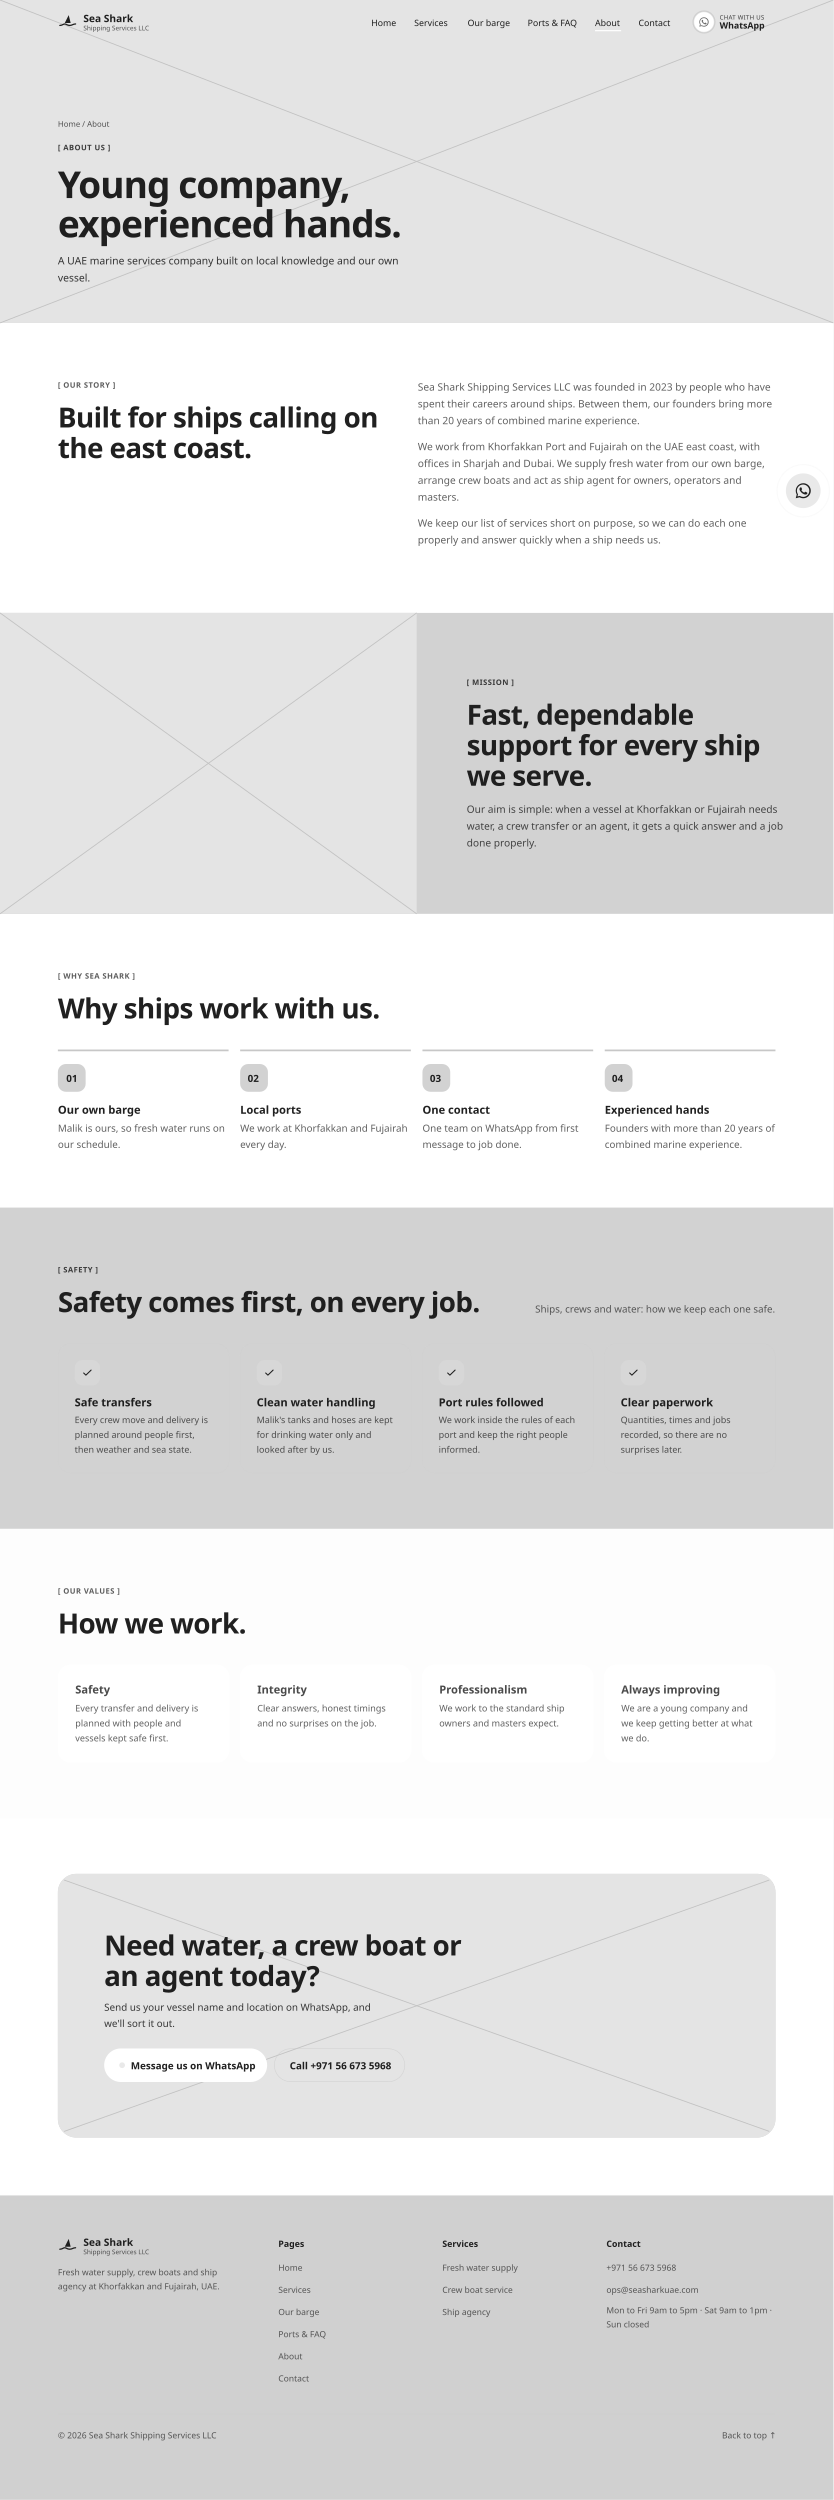
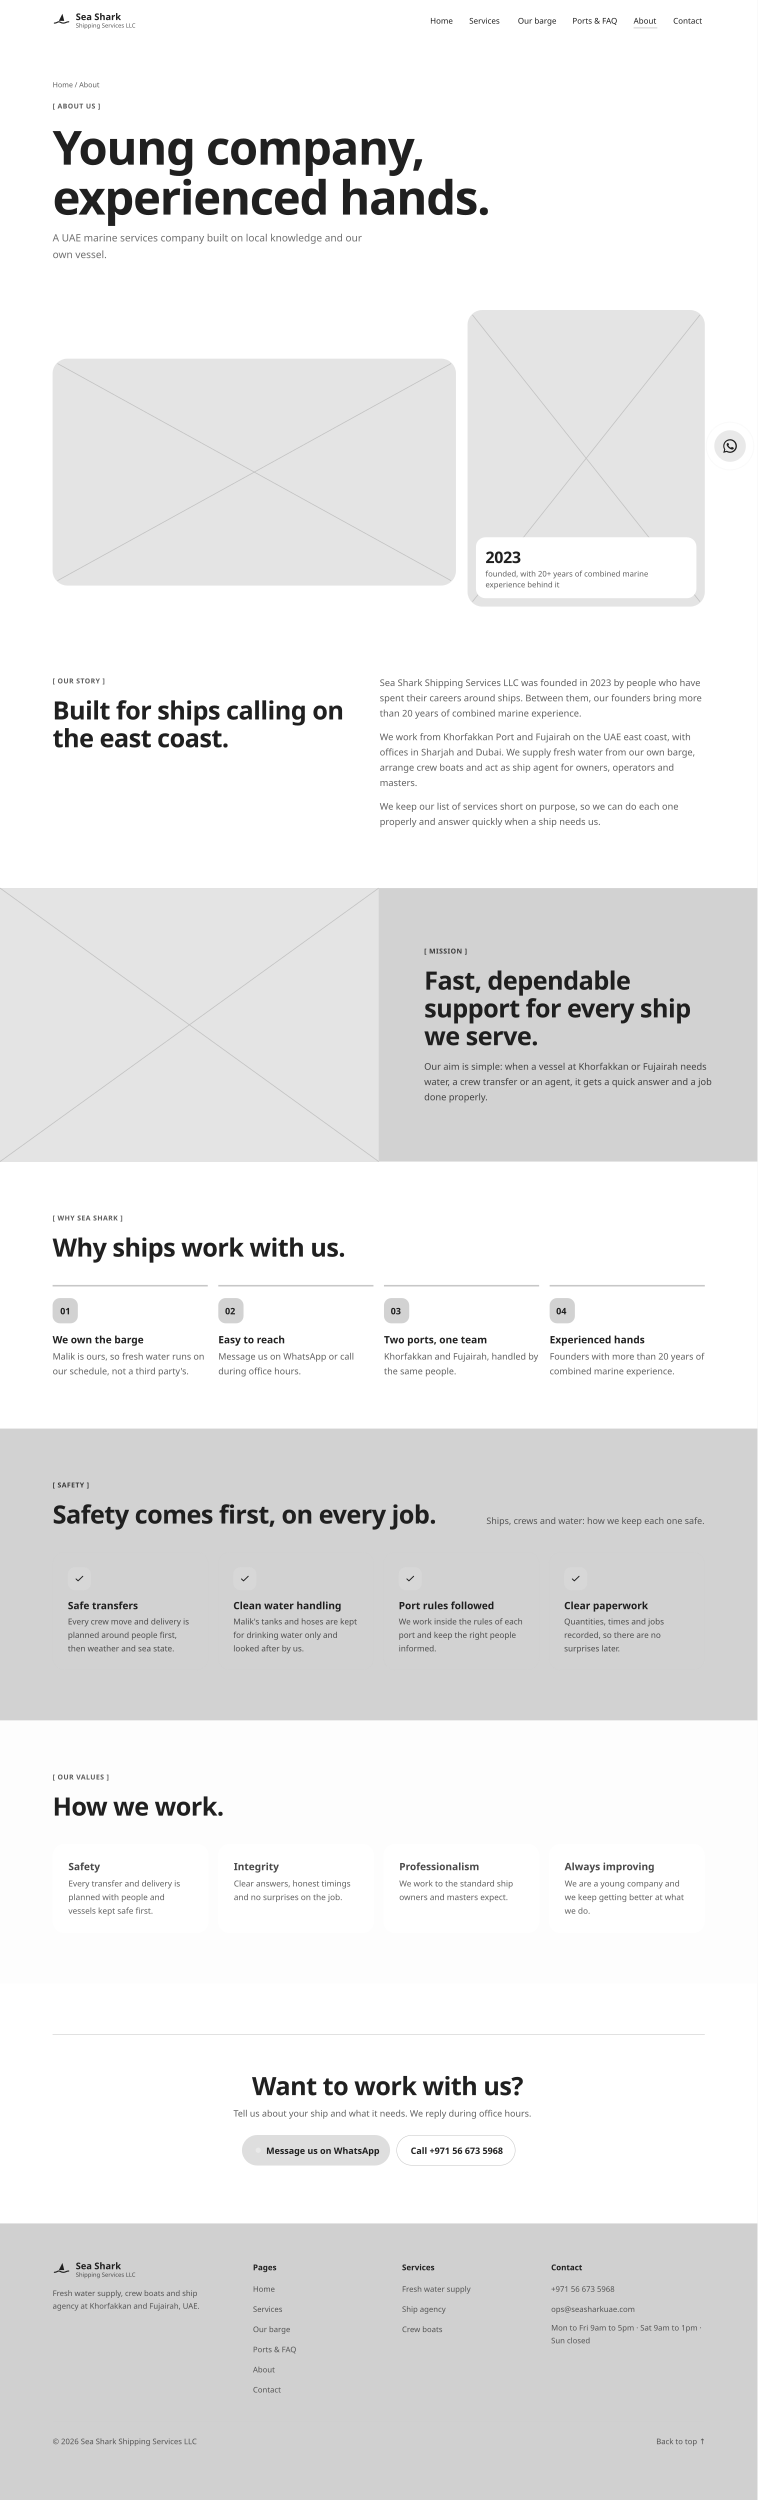
- <svg xmlns="http://www.w3.org/2000/svg" width="1440" height="4320" viewBox="0 0 1440 4320">
+ <svg xmlns="http://www.w3.org/2000/svg" width="1440" height="4753" viewBox="0 0 1440 4753">
  <defs />
-   <rect x="0" y="0" width="1440" height="4320" fill="#ffffff" />
-   <rect x="0" y="0" width="1440" height="4319.8" fill="#ffffff" />
-   <rect x="0" y="0" width="1440" height="558" fill="#d4d4d4" />
-   <rect x="0" y="0" width="1440" height="558" fill="#e4e4e4" />
-   <line x1="0" y1="0" x2="1440" y2="558" stroke="#c2c2c2" stroke-width="1.5" />
-   <line x1="1440" y1="0" x2="0" y2="558" stroke="#c2c2c2" stroke-width="1.5" />
-   <text x="100" y="219.1" font-family="Plus Jakarta Sans" font-size="13.6" font-weight="400" fill="#1f1f1f" fill-opacity="0.75">Home</text>
-   <text x="141.9" y="219.1" font-family="Plus Jakarta Sans" font-size="13.6" font-weight="400" fill="#1f1f1f" fill-opacity="0.75">/ About</text>
-   <text x="100" y="259.6" font-family="Plus Jakarta Sans" font-size="13.1" font-weight="600" letter-spacing="0.8" fill="#1f1f1f" fill-opacity="0.85">[ ABOUT US ]</text>
-   <text x="100" y="342.2" font-family="Plus Jakarta Sans" font-size="64" font-weight="600" letter-spacing="-1.6" fill="#1f1f1f">Young company,</text>
-   <text x="100" y="410" font-family="Plus Jakarta Sans" font-size="64" font-weight="600" letter-spacing="-1.6" fill="#1f1f1f">experienced hands.</text>
-   <text x="100" y="456.9" font-family="Plus Jakarta Sans" font-size="17.9" font-weight="400" fill="#1f1f1f" fill-opacity="0.9">A UAE marine services company built on local knowledge and our own</text>
-   <text x="100" y="486.4" font-family="Plus Jakarta Sans" font-size="17.9" font-weight="400" fill="#1f1f1f" fill-opacity="0.9">vessel.</text>
-   <text x="100" y="670" font-family="Plus Jakarta Sans" font-size="13.1" font-weight="600" letter-spacing="0.8" fill="#5c5c5c">[ OUR STORY ]</text>
-   <text x="100" y="738.7" font-family="Plus Jakarta Sans" font-size="48" font-weight="600" letter-spacing="-1" fill="#202020">Built for ships calling on</text>
-   <text x="100" y="791.5" font-family="Plus Jakarta Sans" font-size="48" font-weight="600" letter-spacing="-1" fill="#202020">the east coast.</text>
-   <text x="721.9" y="675" font-family="Plus Jakarta Sans" font-size="17.6" font-weight="400" fill="#606060">Sea Shark Shipping Services LLC was founded in 2023 by people who have</text>
-   <text x="721.9" y="704" font-family="Plus Jakarta Sans" font-size="17.6" font-weight="400" fill="#606060">spent their careers around ships. Between them, our founders bring more</text>
-   <text x="721.9" y="733" font-family="Plus Jakarta Sans" font-size="17.6" font-weight="400" fill="#606060">than 20 years of combined marine experience.</text>
-   <text x="721.9" y="778" font-family="Plus Jakarta Sans" font-size="17.6" font-weight="400" fill="#606060">We work from Khorfakkan Port and Fujairah on the UAE east coast, with</text>
-   <text x="721.9" y="807.1" font-family="Plus Jakarta Sans" font-size="17.6" font-weight="400" fill="#606060">offices in Sharjah and Dubai. We supply fresh water from our own barge,</text>
-   <text x="721.9" y="836.1" font-family="Plus Jakarta Sans" font-size="17.6" font-weight="400" fill="#606060">arrange crew boats and act as ship agent for owners, operators and</text>
-   <text x="721.9" y="865.1" font-family="Plus Jakarta Sans" font-size="17.6" font-weight="400" fill="#606060">masters.</text>
-   <text x="721.9" y="910.1" font-family="Plus Jakarta Sans" font-size="17.6" font-weight="400" fill="#606060">We keep our list of services short on purpose, so we can do each one</text>
-   <text x="721.9" y="939.1" font-family="Plus Jakarta Sans" font-size="17.6" font-weight="400" fill="#606060">properly and answer quickly when a ship needs us.</text>
-   <rect x="0" y="1059.1" width="1440" height="520" fill="#d2d2d2" />
-   <rect x="0" y="1059.1" width="720" height="520" fill="#e4e4e4" />
-   <line x1="0" y1="1059.1" x2="720" y2="1579.1" stroke="#c2c2c2" stroke-width="1.5" />
-   <line x1="720" y1="1059.1" x2="0" y2="1579.1" stroke="#c2c2c2" stroke-width="1.5" />
-   <text x="806.4" y="1183.6" font-family="Plus Jakarta Sans" font-size="13.1" font-weight="600" letter-spacing="0.8" fill="#1f1f1f" fill-opacity="0.85">[ MISSION ]</text>
-   <text x="806.4" y="1252.3" font-family="Plus Jakarta Sans" font-size="48" font-weight="600" letter-spacing="-1" fill="#1f1f1f">Fast, dependable</text>
-   <text x="806.4" y="1305" font-family="Plus Jakarta Sans" font-size="48" font-weight="600" letter-spacing="-1" fill="#1f1f1f">support for every ship</text>
-   <text x="806.4" y="1357.8" font-family="Plus Jakarta Sans" font-size="48" font-weight="600" letter-spacing="-1" fill="#1f1f1f">we serve.</text>
-   <text x="806.4" y="1404.6" font-family="Plus Jakarta Sans" font-size="17.6" font-weight="400" fill="#1f1f1f" fill-opacity="0.8">Our aim is simple: when a vessel at Khorfakkan or Fujairah needs</text>
-   <text x="806.4" y="1433.7" font-family="Plus Jakarta Sans" font-size="17.6" font-weight="400" fill="#1f1f1f" fill-opacity="0.8">water, a crew transfer or an agent, it gets a quick answer and a job</text>
-   <text x="806.4" y="1462.7" font-family="Plus Jakarta Sans" font-size="17.6" font-weight="400" fill="#1f1f1f" fill-opacity="0.8">done properly.</text>
-   <text x="100" y="1691.1" font-family="Plus Jakarta Sans" font-size="13.1" font-weight="600" letter-spacing="0.8" fill="#5c5c5c">[ WHY SEA SHARK ]</text>
-   <text x="100" y="1759.8" font-family="Plus Jakarta Sans" font-size="48" font-weight="600" letter-spacing="-1" fill="#202020">Why ships work with us.</text>
-   <rect x="100" y="1813.6" width="295" height="3" fill="#c7c7c7" />
-   <rect x="100" y="1838.6" width="48" height="48" rx="14" fill="#d2d2d2" />
-   <text x="114.5" y="1869.6" font-family="Plus Jakarta Sans" font-size="17" font-weight="700" fill="#1f1f1f">01</text>
-   <text x="100" y="1924.6" font-family="Plus Jakarta Sans" font-size="19.2" font-weight="600" fill="#202020">Our own barge</text>
-   <text x="100" y="1955.6" font-family="Plus Jakarta Sans" font-size="17" font-weight="400" fill="#606060">Malik is ours, so fresh water runs on</text>
-   <text x="100" y="1983.6" font-family="Plus Jakarta Sans" font-size="17" font-weight="400" fill="#606060">our schedule.</text>
-   <rect x="415" y="1813.6" width="295" height="3" fill="#c7c7c7" />
-   <rect x="415" y="1838.6" width="48" height="48" rx="14" fill="#d2d2d2" />
-   <text x="427.9" y="1869.6" font-family="Plus Jakarta Sans" font-size="17" font-weight="700" fill="#1f1f1f">02</text>
-   <text x="415" y="1924.6" font-family="Plus Jakarta Sans" font-size="19.2" font-weight="600" fill="#202020">Local ports</text>
-   <text x="415" y="1955.6" font-family="Plus Jakarta Sans" font-size="17" font-weight="400" fill="#606060">We work at Khorfakkan and Fujairah</text>
-   <text x="415" y="1983.6" font-family="Plus Jakarta Sans" font-size="17" font-weight="400" fill="#606060">every day.</text>
-   <rect x="730" y="1813.6" width="295" height="3" fill="#c7c7c7" />
-   <rect x="730" y="1838.6" width="48" height="48" rx="14" fill="#d2d2d2" />
-   <text x="742.8" y="1869.6" font-family="Plus Jakarta Sans" font-size="17" font-weight="700" fill="#1f1f1f">03</text>
-   <text x="730" y="1924.6" font-family="Plus Jakarta Sans" font-size="19.2" font-weight="600" fill="#202020">One contact</text>
-   <text x="730" y="1955.6" font-family="Plus Jakarta Sans" font-size="17" font-weight="400" fill="#606060">One team on WhatsApp from first</text>
-   <text x="730" y="1983.6" font-family="Plus Jakarta Sans" font-size="17" font-weight="400" fill="#606060">message to job done.</text>
-   <rect x="1045" y="1813.6" width="295" height="3" fill="#c7c7c7" />
-   <rect x="1045" y="1838.6" width="48" height="48" rx="14" fill="#d2d2d2" />
-   <text x="1057.4" y="1869.6" font-family="Plus Jakarta Sans" font-size="17" font-weight="700" fill="#1f1f1f">04</text>
-   <text x="1045" y="1924.6" font-family="Plus Jakarta Sans" font-size="19.2" font-weight="600" fill="#202020">Experienced hands</text>
-   <text x="1045" y="1955.6" font-family="Plus Jakarta Sans" font-size="17" font-weight="400" fill="#606060">Founders with more than 20 years of</text>
-   <text x="1045" y="1983.6" font-family="Plus Jakarta Sans" font-size="17" font-weight="400" fill="#606060">combined marine experience.</text>
-   <rect x="0" y="2086.7" width="1440" height="555.2" fill="#d2d2d2" />
-   <text x="100" y="2198.7" font-family="Plus Jakarta Sans" font-size="13.1" font-weight="600" letter-spacing="0.8" fill="#1f1f1f" fill-opacity="0.85">[ SAFETY ]</text>
-   <text x="100" y="2267.3" font-family="Plus Jakarta Sans" font-size="48" font-weight="600" letter-spacing="-1" fill="#1f1f1f">Safety comes first, on every job.</text>
-   <text x="924.7" y="2268.1" font-family="Plus Jakarta Sans" font-size="17" font-weight="400" fill="#1f1f1f" fill-opacity="0.7">Ships, crews and water: how we keep each one safe.</text>
-   <rect x="100.5" y="2321.6" width="295.5" height="223.8" rx="21.5" fill="none" stroke="#c7c7c7" stroke-width="1" stroke-opacity="0.16" />
-   <rect x="129" y="2350.1" width="44" height="44" rx="14" fill="#f2f2f2" fill-opacity="0.16" />
-   <svg x="140" y="2361.1" width="22" height="22" viewBox="0 0 24 24">
+   <rect x="0" y="0" width="1440" height="4753" fill="#ffffff" />
+   <rect x="0" y="0" width="1440" height="4753.2" fill="#ffffff" />
+   <text x="100" y="166" font-family="Plus Jakarta Sans" font-size="13.6" font-weight="400" fill="#606060">Home</text>
+   <text x="141.9" y="166" font-family="Plus Jakarta Sans" font-size="13.6" font-weight="400" fill="#606060">/ About</text>
+   <text x="100" y="206.4" font-family="Plus Jakarta Sans" font-size="13.1" font-weight="600" letter-spacing="0.8" fill="#5c5c5c">[ ABOUT US ]</text>
+   <text x="100" y="313.1" font-family="Plus Jakarta Sans" font-size="89.6" font-weight="600" letter-spacing="-2.2" fill="#202020">Young company,</text>
+   <text x="100" y="408" font-family="Plus Jakarta Sans" font-size="89.6" font-weight="600" letter-spacing="-2.2" fill="#202020">experienced hands.</text>
+   <text x="100" y="459" font-family="Plus Jakarta Sans" font-size="19.2" font-weight="400" fill="#606060" fill-opacity="0.9">A UAE marine services company built on local knowledge and our</text>
+   <text x="100" y="490.7" font-family="Plus Jakarta Sans" font-size="19.2" font-weight="400" fill="#606060" fill-opacity="0.9">own vessel.</text>
+   <rect x="100" y="681.9" width="766.9" height="431.4" rx="28" fill="#e4e4e4" />
+   <line x1="109.3" y1="691.2" x2="857.5" y2="1103.9" stroke="#c2c2c2" stroke-width="1.5" />
+   <line x1="857.5" y1="691.2" x2="109.3" y2="1103.9" stroke="#c2c2c2" stroke-width="1.5" />
+   <rect x="888.9" y="589.4" width="451.1" height="563.9" rx="28" fill="#e4e4e4" />
+   <line x1="898.2" y1="598.7" x2="1330.7" y2="1143.9" stroke="#c2c2c2" stroke-width="1.5" />
+   <line x1="1330.7" y1="598.7" x2="898.2" y2="1143.9" stroke="#c2c2c2" stroke-width="1.5" />
+   <rect x="904.9" y="1021.5" width="419.1" height="115.8" rx="18" fill="#ffffff" />
+   <text x="922.9" y="1096.1" font-family="Plus Jakarta Sans" font-size="14.7" font-weight="400" fill="#606060">founded, with 20+ years of combined marine</text>
+   <text x="922.9" y="1116.7" font-family="Plus Jakarta Sans" font-size="14.7" font-weight="400" fill="#606060">experience behind it</text>
+   <text x="922.9" y="1070.5" font-family="Plus Jakarta Sans" font-size="30.4" font-weight="700" letter-spacing="-0.6" fill="#202020">2023</text>
+   <text x="100" y="1299.3" font-family="Plus Jakarta Sans" font-size="13.1" font-weight="600" letter-spacing="0.8" fill="#5c5c5c">[ OUR STORY ]</text>
+   <text x="100" y="1367.9" font-family="Plus Jakarta Sans" font-size="48" font-weight="600" letter-spacing="-1" fill="#202020">Built for ships calling on</text>
+   <text x="100" y="1420.7" font-family="Plus Jakarta Sans" font-size="48" font-weight="600" letter-spacing="-1" fill="#202020">the east coast.</text>
+   <text x="721.9" y="1304.3" font-family="Plus Jakarta Sans" font-size="17.6" font-weight="400" fill="#606060">Sea Shark Shipping Services LLC was founded in 2023 by people who have</text>
+   <text x="721.9" y="1333.3" font-family="Plus Jakarta Sans" font-size="17.6" font-weight="400" fill="#606060">spent their careers around ships. Between them, our founders bring more</text>
+   <text x="721.9" y="1362.3" font-family="Plus Jakarta Sans" font-size="17.6" font-weight="400" fill="#606060">than 20 years of combined marine experience.</text>
+   <text x="721.9" y="1407.3" font-family="Plus Jakarta Sans" font-size="17.6" font-weight="400" fill="#606060">We work from Khorfakkan Port and Fujairah on the UAE east coast, with</text>
+   <text x="721.9" y="1436.3" font-family="Plus Jakarta Sans" font-size="17.6" font-weight="400" fill="#606060">offices in Sharjah and Dubai. We supply fresh water from our own barge,</text>
+   <text x="721.9" y="1465.3" font-family="Plus Jakarta Sans" font-size="17.6" font-weight="400" fill="#606060">arrange crew boats and act as ship agent for owners, operators and</text>
+   <text x="721.9" y="1494.4" font-family="Plus Jakarta Sans" font-size="17.6" font-weight="400" fill="#606060">masters.</text>
+   <text x="721.9" y="1539.4" font-family="Plus Jakarta Sans" font-size="17.6" font-weight="400" fill="#606060">We keep our list of services short on purpose, so we can do each one</text>
+   <text x="721.9" y="1568.4" font-family="Plus Jakarta Sans" font-size="17.6" font-weight="400" fill="#606060">properly and answer quickly when a ship needs us.</text>
+   <rect x="0" y="1688.4" width="1440" height="520" fill="#d2d2d2" />
+   <rect x="0" y="1688.4" width="720" height="520" fill="#e4e4e4" />
+   <line x1="0" y1="1688.4" x2="720" y2="2208.4" stroke="#c2c2c2" stroke-width="1.5" />
+   <line x1="720" y1="1688.4" x2="0" y2="2208.4" stroke="#c2c2c2" stroke-width="1.5" />
+   <text x="806.4" y="1812.9" font-family="Plus Jakarta Sans" font-size="13.1" font-weight="600" letter-spacing="0.8" fill="#1f1f1f" fill-opacity="0.85">[ MISSION ]</text>
+   <text x="806.4" y="1881.5" font-family="Plus Jakarta Sans" font-size="48" font-weight="600" letter-spacing="-1" fill="#1f1f1f">Fast, dependable</text>
+   <text x="806.4" y="1934.3" font-family="Plus Jakarta Sans" font-size="48" font-weight="600" letter-spacing="-1" fill="#1f1f1f">support for every ship</text>
+   <text x="806.4" y="1987.1" font-family="Plus Jakarta Sans" font-size="48" font-weight="600" letter-spacing="-1" fill="#1f1f1f">we serve.</text>
+   <text x="806.4" y="2033.9" font-family="Plus Jakarta Sans" font-size="17.6" font-weight="400" fill="#1f1f1f" fill-opacity="0.8">Our aim is simple: when a vessel at Khorfakkan or Fujairah needs</text>
+   <text x="806.4" y="2062.9" font-family="Plus Jakarta Sans" font-size="17.6" font-weight="400" fill="#1f1f1f" fill-opacity="0.8">water, a crew transfer or an agent, it gets a quick answer and a job</text>
+   <text x="806.4" y="2091.9" font-family="Plus Jakarta Sans" font-size="17.6" font-weight="400" fill="#1f1f1f" fill-opacity="0.8">done properly.</text>
+   <text x="100" y="2320.4" font-family="Plus Jakarta Sans" font-size="13.1" font-weight="600" letter-spacing="0.8" fill="#5c5c5c">[ WHY SEA SHARK ]</text>
+   <text x="100" y="2389.1" font-family="Plus Jakarta Sans" font-size="48" font-weight="600" letter-spacing="-1" fill="#202020">Why ships work with us.</text>
+   <rect x="100" y="2442.9" width="295" height="3" fill="#c7c7c7" />
+   <rect x="100" y="2467.9" width="48" height="48" rx="14" fill="#d2d2d2" />
+   <text x="114.5" y="2498.8" font-family="Plus Jakarta Sans" font-size="17" font-weight="700" fill="#1f1f1f">01</text>
+   <text x="100" y="2553.9" font-family="Plus Jakarta Sans" font-size="19.2" font-weight="600" fill="#202020">We own the barge</text>
+   <text x="100" y="2584.9" font-family="Plus Jakarta Sans" font-size="17" font-weight="400" fill="#606060">Malik is ours, so fresh water runs on</text>
+   <text x="100" y="2612.9" font-family="Plus Jakarta Sans" font-size="17" font-weight="400" fill="#606060">our schedule, not a third party's.</text>
+   <rect x="415" y="2442.9" width="295" height="3" fill="#c7c7c7" />
+   <rect x="415" y="2467.9" width="48" height="48" rx="14" fill="#d2d2d2" />
+   <text x="427.9" y="2498.8" font-family="Plus Jakarta Sans" font-size="17" font-weight="700" fill="#1f1f1f">02</text>
+   <text x="415" y="2553.9" font-family="Plus Jakarta Sans" font-size="19.2" font-weight="600" fill="#202020">Easy to reach</text>
+   <text x="415" y="2584.9" font-family="Plus Jakarta Sans" font-size="17" font-weight="400" fill="#606060">Message us on WhatsApp or call</text>
+   <text x="415" y="2612.9" font-family="Plus Jakarta Sans" font-size="17" font-weight="400" fill="#606060">during office hours.</text>
+   <rect x="730" y="2442.9" width="295" height="3" fill="#c7c7c7" />
+   <rect x="730" y="2467.9" width="48" height="48" rx="14" fill="#d2d2d2" />
+   <text x="742.8" y="2498.8" font-family="Plus Jakarta Sans" font-size="17" font-weight="700" fill="#1f1f1f">03</text>
+   <text x="730" y="2553.9" font-family="Plus Jakarta Sans" font-size="19.2" font-weight="600" fill="#202020">Two ports, one team</text>
+   <text x="730" y="2584.9" font-family="Plus Jakarta Sans" font-size="17" font-weight="400" fill="#606060">Khorfakkan and Fujairah, handled by</text>
+   <text x="730" y="2612.9" font-family="Plus Jakarta Sans" font-size="17" font-weight="400" fill="#606060">the same people.</text>
+   <rect x="1045" y="2442.9" width="295" height="3" fill="#c7c7c7" />
+   <rect x="1045" y="2467.9" width="48" height="48" rx="14" fill="#d2d2d2" />
+   <text x="1057.4" y="2498.8" font-family="Plus Jakarta Sans" font-size="17" font-weight="700" fill="#1f1f1f">04</text>
+   <text x="1045" y="2553.9" font-family="Plus Jakarta Sans" font-size="19.2" font-weight="600" fill="#202020">Experienced hands</text>
+   <text x="1045" y="2584.9" font-family="Plus Jakarta Sans" font-size="17" font-weight="400" fill="#606060">Founders with more than 20 years of</text>
+   <text x="1045" y="2612.9" font-family="Plus Jakarta Sans" font-size="17" font-weight="400" fill="#606060">combined marine experience.</text>
+   <rect x="0" y="2716" width="1440" height="555.2" fill="#d2d2d2" />
+   <text x="100" y="2828" font-family="Plus Jakarta Sans" font-size="13.1" font-weight="600" letter-spacing="0.8" fill="#1f1f1f" fill-opacity="0.85">[ SAFETY ]</text>
+   <text x="100" y="2896.6" font-family="Plus Jakarta Sans" font-size="48" font-weight="600" letter-spacing="-1" fill="#1f1f1f">Safety comes first, on every job.</text>
+   <text x="924.7" y="2897.4" font-family="Plus Jakarta Sans" font-size="17" font-weight="400" fill="#1f1f1f" fill-opacity="0.7">Ships, crews and water: how we keep each one safe.</text>
+   <rect x="100.5" y="2950.9" width="295.5" height="223.8" rx="21.5" fill="none" stroke="#c7c7c7" stroke-width="1" stroke-opacity="0.16" />
+   <rect x="129" y="2979.4" width="44" height="44" rx="14" fill="#f2f2f2" fill-opacity="0.16" />
+   <svg x="140" y="2990.4" width="22" height="22" viewBox="0 0 24 24">
    <path d="M5 12.5l4.2 4L19 7" fill="none" stroke="#1f1f1f" stroke-width="2" stroke-linecap="round" stroke-linejoin="round" />
  </svg>
-   <text x="129" y="2430.1" font-family="Plus Jakarta Sans" font-size="19.2" font-weight="600" fill="#1f1f1f">Safe transfers</text>
-   <text x="129" y="2459.1" font-family="Plus Jakarta Sans" font-size="15.5" font-weight="400" fill="#1f1f1f" fill-opacity="0.75">Every crew move and delivery is</text>
-   <text x="129" y="2484.7" font-family="Plus Jakarta Sans" font-size="15.5" font-weight="400" fill="#1f1f1f" fill-opacity="0.75">planned around people first,</text>
-   <text x="129" y="2510.3" font-family="Plus Jakarta Sans" font-size="15.5" font-weight="400" fill="#1f1f1f" fill-opacity="0.75">then weather and sea state.</text>
-   <rect x="415" y="2321.6" width="295.5" height="223.8" rx="21.5" fill="none" stroke="#c7c7c7" stroke-width="1" stroke-opacity="0.16" />
-   <rect x="443.5" y="2350.1" width="44" height="44" rx="14" fill="#f2f2f2" fill-opacity="0.16" />
-   <svg x="454.5" y="2361.1" width="22" height="22" viewBox="0 0 24 24">
+   <text x="129" y="3059.4" font-family="Plus Jakarta Sans" font-size="19.2" font-weight="600" fill="#1f1f1f">Safe transfers</text>
+   <text x="129" y="3088.4" font-family="Plus Jakarta Sans" font-size="15.5" font-weight="400" fill="#1f1f1f" fill-opacity="0.75">Every crew move and delivery is</text>
+   <text x="129" y="3114" font-family="Plus Jakarta Sans" font-size="15.5" font-weight="400" fill="#1f1f1f" fill-opacity="0.75">planned around people first,</text>
+   <text x="129" y="3139.6" font-family="Plus Jakarta Sans" font-size="15.5" font-weight="400" fill="#1f1f1f" fill-opacity="0.75">then weather and sea state.</text>
+   <rect x="415" y="2950.9" width="295.5" height="223.8" rx="21.5" fill="none" stroke="#c7c7c7" stroke-width="1" stroke-opacity="0.16" />
+   <rect x="443.5" y="2979.4" width="44" height="44" rx="14" fill="#f2f2f2" fill-opacity="0.16" />
+   <svg x="454.5" y="2990.4" width="22" height="22" viewBox="0 0 24 24">
    <path d="M5 12.5l4.2 4L19 7" fill="none" stroke="#1f1f1f" stroke-width="2" stroke-linecap="round" stroke-linejoin="round" />
  </svg>
-   <text x="443.5" y="2430.1" font-family="Plus Jakarta Sans" font-size="19.2" font-weight="600" fill="#1f1f1f">Clean water handling</text>
-   <text x="443.5" y="2459.1" font-family="Plus Jakarta Sans" font-size="15.5" font-weight="400" fill="#1f1f1f" fill-opacity="0.75">Malik's tanks and hoses are kept</text>
-   <text x="443.5" y="2484.7" font-family="Plus Jakarta Sans" font-size="15.5" font-weight="400" fill="#1f1f1f" fill-opacity="0.75">for drinking water only and</text>
-   <text x="443.5" y="2510.3" font-family="Plus Jakarta Sans" font-size="15.5" font-weight="400" fill="#1f1f1f" fill-opacity="0.75">looked after by us.</text>
-   <rect x="729.5" y="2321.6" width="295.5" height="223.8" rx="21.5" fill="none" stroke="#c7c7c7" stroke-width="1" stroke-opacity="0.16" />
-   <rect x="758" y="2350.1" width="44" height="44" rx="14" fill="#f2f2f2" fill-opacity="0.16" />
-   <svg x="769" y="2361.1" width="22" height="22" viewBox="0 0 24 24">
+   <text x="443.5" y="3059.4" font-family="Plus Jakarta Sans" font-size="19.2" font-weight="600" fill="#1f1f1f">Clean water handling</text>
+   <text x="443.5" y="3088.4" font-family="Plus Jakarta Sans" font-size="15.5" font-weight="400" fill="#1f1f1f" fill-opacity="0.75">Malik's tanks and hoses are kept</text>
+   <text x="443.5" y="3114" font-family="Plus Jakarta Sans" font-size="15.5" font-weight="400" fill="#1f1f1f" fill-opacity="0.75">for drinking water only and</text>
+   <text x="443.5" y="3139.6" font-family="Plus Jakarta Sans" font-size="15.5" font-weight="400" fill="#1f1f1f" fill-opacity="0.75">looked after by us.</text>
+   <rect x="729.5" y="2950.9" width="295.5" height="223.8" rx="21.5" fill="none" stroke="#c7c7c7" stroke-width="1" stroke-opacity="0.16" />
+   <rect x="758" y="2979.4" width="44" height="44" rx="14" fill="#f2f2f2" fill-opacity="0.16" />
+   <svg x="769" y="2990.4" width="22" height="22" viewBox="0 0 24 24">
    <path d="M5 12.5l4.2 4L19 7" fill="none" stroke="#1f1f1f" stroke-width="2" stroke-linecap="round" stroke-linejoin="round" />
  </svg>
-   <text x="758" y="2430.1" font-family="Plus Jakarta Sans" font-size="19.2" font-weight="600" fill="#1f1f1f">Port rules followed</text>
-   <text x="758" y="2459.1" font-family="Plus Jakarta Sans" font-size="15.5" font-weight="400" fill="#1f1f1f" fill-opacity="0.75">We work inside the rules of each</text>
-   <text x="758" y="2484.7" font-family="Plus Jakarta Sans" font-size="15.5" font-weight="400" fill="#1f1f1f" fill-opacity="0.75">port and keep the right people</text>
-   <text x="758" y="2510.3" font-family="Plus Jakarta Sans" font-size="15.5" font-weight="400" fill="#1f1f1f" fill-opacity="0.75">informed.</text>
-   <rect x="1044" y="2321.6" width="295.5" height="223.8" rx="21.5" fill="none" stroke="#c7c7c7" stroke-width="1" stroke-opacity="0.16" />
-   <rect x="1072.5" y="2350.1" width="44" height="44" rx="14" fill="#f2f2f2" fill-opacity="0.16" />
-   <svg x="1083.5" y="2361.1" width="22" height="22" viewBox="0 0 24 24">
+   <text x="758" y="3059.4" font-family="Plus Jakarta Sans" font-size="19.2" font-weight="600" fill="#1f1f1f">Port rules followed</text>
+   <text x="758" y="3088.4" font-family="Plus Jakarta Sans" font-size="15.5" font-weight="400" fill="#1f1f1f" fill-opacity="0.75">We work inside the rules of each</text>
+   <text x="758" y="3114" font-family="Plus Jakarta Sans" font-size="15.5" font-weight="400" fill="#1f1f1f" fill-opacity="0.75">port and keep the right people</text>
+   <text x="758" y="3139.6" font-family="Plus Jakarta Sans" font-size="15.5" font-weight="400" fill="#1f1f1f" fill-opacity="0.75">informed.</text>
+   <rect x="1044" y="2950.9" width="295.5" height="223.8" rx="21.5" fill="none" stroke="#c7c7c7" stroke-width="1" stroke-opacity="0.16" />
+   <rect x="1072.5" y="2979.4" width="44" height="44" rx="14" fill="#f2f2f2" fill-opacity="0.16" />
+   <svg x="1083.5" y="2990.4" width="22" height="22" viewBox="0 0 24 24">
    <path d="M5 12.5l4.2 4L19 7" fill="none" stroke="#1f1f1f" stroke-width="2" stroke-linecap="round" stroke-linejoin="round" />
  </svg>
-   <text x="1072.5" y="2430.1" font-family="Plus Jakarta Sans" font-size="19.2" font-weight="600" fill="#1f1f1f">Clear paperwork</text>
-   <text x="1072.5" y="2459.1" font-family="Plus Jakarta Sans" font-size="15.5" font-weight="400" fill="#1f1f1f" fill-opacity="0.75">Quantities, times and jobs</text>
-   <text x="1072.5" y="2484.7" font-family="Plus Jakarta Sans" font-size="15.5" font-weight="400" fill="#1f1f1f" fill-opacity="0.75">recorded, so there are no</text>
-   <text x="1072.5" y="2510.3" font-family="Plus Jakarta Sans" font-size="15.5" font-weight="400" fill="#1f1f1f" fill-opacity="0.75">surprises later.</text>
-   <rect x="0" y="2641.9" width="1440" height="500.1" fill="#fdfdfd" />
-   <text x="100" y="2753.9" font-family="Plus Jakarta Sans" font-size="13.1" font-weight="600" letter-spacing="0.8" fill="#5c5c5c">[ OUR VALUES ]</text>
-   <text x="100" y="2822.6" font-family="Plus Jakarta Sans" font-size="48" font-weight="600" letter-spacing="-1" fill="#202020">How we work.</text>
-   <rect x="100" y="2876.4" width="296.5" height="169.6" rx="22" fill="#ffffff" />
-   <text x="130" y="2926.4" font-family="Plus Jakarta Sans" font-size="19.2" font-weight="600" fill="#4a4a4a">Safety</text>
-   <text x="130" y="2957.4" font-family="Plus Jakarta Sans" font-size="15.7" font-weight="400" fill="#606060">Every transfer and delivery is</text>
-   <text x="130" y="2983.3" font-family="Plus Jakarta Sans" font-size="15.7" font-weight="400" fill="#606060">planned with people and</text>
-   <text x="130" y="3009.1" font-family="Plus Jakarta Sans" font-size="15.7" font-weight="400" fill="#606060">vessels kept safe first.</text>
-   <rect x="414.5" y="2876.4" width="296.5" height="169.6" rx="22" fill="#ffffff" />
-   <text x="444.5" y="2926.4" font-family="Plus Jakarta Sans" font-size="19.2" font-weight="600" fill="#4a4a4a">Integrity</text>
-   <text x="444.5" y="2957.4" font-family="Plus Jakarta Sans" font-size="15.7" font-weight="400" fill="#606060">Clear answers, honest timings</text>
-   <text x="444.5" y="2983.3" font-family="Plus Jakarta Sans" font-size="15.7" font-weight="400" fill="#606060">and no surprises on the job.</text>
-   <rect x="729" y="2876.4" width="296.5" height="169.6" rx="22" fill="#ffffff" />
-   <text x="759" y="2926.4" font-family="Plus Jakarta Sans" font-size="19.2" font-weight="600" fill="#4a4a4a">Professionalism</text>
-   <text x="759" y="2957.4" font-family="Plus Jakarta Sans" font-size="15.7" font-weight="400" fill="#606060">We work to the standard ship</text>
-   <text x="759" y="2983.3" font-family="Plus Jakarta Sans" font-size="15.7" font-weight="400" fill="#606060">owners and masters expect.</text>
-   <rect x="1043.5" y="2876.4" width="296.5" height="169.6" rx="22" fill="#ffffff" />
-   <text x="1073.5" y="2926.4" font-family="Plus Jakarta Sans" font-size="19.2" font-weight="600" fill="#4a4a4a">Always improving</text>
-   <text x="1073.5" y="2957.4" font-family="Plus Jakarta Sans" font-size="15.7" font-weight="400" fill="#606060">We are a young company and</text>
-   <text x="1073.5" y="2983.3" font-family="Plus Jakarta Sans" font-size="15.7" font-weight="400" fill="#606060">we keep getting better at what</text>
-   <text x="1073.5" y="3009.1" font-family="Plus Jakarta Sans" font-size="15.7" font-weight="400" fill="#606060">we do.</text>
-   <rect x="100" y="3238" width="1240" height="455.7" rx="32" fill="#d4d4d4" />
-   <rect x="100" y="3238" width="1240" height="455.7" rx="32" fill="#e4e4e4" />
-   <line x1="110.7" y1="3248.7" x2="1329.3" y2="3683.1" stroke="#c2c2c2" stroke-width="1.5" />
-   <line x1="1329.3" y1="3248.7" x2="110.7" y2="3683.1" stroke="#c2c2c2" stroke-width="1.5" />
-   <text x="180" y="3379" font-family="Plus Jakarta Sans" font-size="48" font-weight="600" letter-spacing="-1" fill="#1f1f1f">Need water, a crew boat or</text>
-   <text x="180" y="3431.8" font-family="Plus Jakarta Sans" font-size="48" font-weight="600" letter-spacing="-1" fill="#1f1f1f">an agent today?</text>
-   <text x="180" y="3474.6" font-family="Plus Jakarta Sans" font-size="17" font-weight="400" fill="#1f1f1f" fill-opacity="0.88">Send us your vessel name and location on WhatsApp, and</text>
-   <text x="180" y="3502.6" font-family="Plus Jakarta Sans" font-size="17" font-weight="400" fill="#1f1f1f" fill-opacity="0.88">we'll sort it out.</text>
-   <rect x="180" y="3539.7" width="281.6" height="58" rx="29" fill="#ffffff" />
-   <rect x="206" y="3563.7" width="10" height="10" rx="5" fill="#e9e9e9" />
-   <text x="226" y="3575.7" font-family="Plus Jakarta Sans" font-size="17" font-weight="600" fill="#202020">Message us on WhatsApp</text>
-   <rect x="474.1" y="3540.2" width="225.3" height="57" rx="28.5" fill="none" stroke="#c7c7c7" stroke-width="1" stroke-opacity="0.6" />
-   <text x="500.6" y="3575.7" font-family="Plus Jakarta Sans" font-size="17" font-weight="600" fill="#1f1f1f">Call +971 56 673 5968</text>
-   <rect x="0" y="3793.7" width="1440" height="526" fill="#d0d0d0" />
-   <rect x="100" y="4170.5" width="1240" height="1" fill="#c7c7c7" fill-opacity="0.12" />
-   <svg x="100" y="3863.7" width="34" height="34" viewBox="0 0 40 40">
+   <text x="1072.5" y="3059.4" font-family="Plus Jakarta Sans" font-size="19.2" font-weight="600" fill="#1f1f1f">Clear paperwork</text>
+   <text x="1072.5" y="3088.4" font-family="Plus Jakarta Sans" font-size="15.5" font-weight="400" fill="#1f1f1f" fill-opacity="0.75">Quantities, times and jobs</text>
+   <text x="1072.5" y="3114" font-family="Plus Jakarta Sans" font-size="15.5" font-weight="400" fill="#1f1f1f" fill-opacity="0.75">recorded, so there are no</text>
+   <text x="1072.5" y="3139.6" font-family="Plus Jakarta Sans" font-size="15.5" font-weight="400" fill="#1f1f1f" fill-opacity="0.75">surprises later.</text>
+   <rect x="0" y="3271.2" width="1440" height="500.1" fill="#fdfdfd" />
+   <text x="100" y="3383.2" font-family="Plus Jakarta Sans" font-size="13.1" font-weight="600" letter-spacing="0.8" fill="#5c5c5c">[ OUR VALUES ]</text>
+   <text x="100" y="3451.8" font-family="Plus Jakarta Sans" font-size="48" font-weight="600" letter-spacing="-1" fill="#202020">How we work.</text>
+   <rect x="100" y="3505.6" width="296.5" height="169.6" rx="22" fill="#ffffff" />
+   <text x="130" y="3555.6" font-family="Plus Jakarta Sans" font-size="19.2" font-weight="600" fill="#4a4a4a">Safety</text>
+   <text x="130" y="3586.6" font-family="Plus Jakarta Sans" font-size="15.7" font-weight="400" fill="#606060">Every transfer and delivery is</text>
+   <text x="130" y="3612.5" font-family="Plus Jakarta Sans" font-size="15.7" font-weight="400" fill="#606060">planned with people and</text>
+   <text x="130" y="3638.4" font-family="Plus Jakarta Sans" font-size="15.7" font-weight="400" fill="#606060">vessels kept safe first.</text>
+   <rect x="414.5" y="3505.6" width="296.5" height="169.6" rx="22" fill="#ffffff" />
+   <text x="444.5" y="3555.6" font-family="Plus Jakarta Sans" font-size="19.2" font-weight="600" fill="#4a4a4a">Integrity</text>
+   <text x="444.5" y="3586.6" font-family="Plus Jakarta Sans" font-size="15.7" font-weight="400" fill="#606060">Clear answers, honest timings</text>
+   <text x="444.5" y="3612.5" font-family="Plus Jakarta Sans" font-size="15.7" font-weight="400" fill="#606060">and no surprises on the job.</text>
+   <rect x="729" y="3505.6" width="296.5" height="169.6" rx="22" fill="#ffffff" />
+   <text x="759" y="3555.6" font-family="Plus Jakarta Sans" font-size="19.2" font-weight="600" fill="#4a4a4a">Professionalism</text>
+   <text x="759" y="3586.6" font-family="Plus Jakarta Sans" font-size="15.7" font-weight="400" fill="#606060">We work to the standard ship</text>
+   <text x="759" y="3612.5" font-family="Plus Jakarta Sans" font-size="15.7" font-weight="400" fill="#606060">owners and masters expect.</text>
+   <rect x="1043.5" y="3505.6" width="296.5" height="169.6" rx="22" fill="#ffffff" />
+   <text x="1073.5" y="3555.6" font-family="Plus Jakarta Sans" font-size="19.2" font-weight="600" fill="#4a4a4a">Always improving</text>
+   <text x="1073.5" y="3586.6" font-family="Plus Jakarta Sans" font-size="15.7" font-weight="400" fill="#606060">We are a young company and</text>
+   <text x="1073.5" y="3612.5" font-family="Plus Jakarta Sans" font-size="15.7" font-weight="400" fill="#606060">we keep getting better at what</text>
+   <text x="1073.5" y="3638.4" font-family="Plus Jakarta Sans" font-size="15.7" font-weight="400" fill="#606060">we do.</text>
+   <rect x="100" y="3867.3" width="1240" height="1" fill="#c7c7c7" />
+   <text x="479.1" y="3983.3" font-family="Plus Jakarta Sans" font-size="48" font-weight="600" letter-spacing="-1" fill="#202020">Want to work with us?</text>
+   <text x="443.9" y="4024.1" font-family="Plus Jakarta Sans" font-size="17" font-weight="400" fill="#606060">Tell us about your ship and what it needs. We reply during office hours.</text>
+   <rect x="460" y="4059.1" width="281.6" height="58" rx="29" fill="#dedede" />
+   <rect x="486" y="4083.1" width="10" height="10" rx="5" fill="#e9e9e9" />
+   <text x="506" y="4095.1" font-family="Plus Jakarta Sans" font-size="17" font-weight="600" fill="#1f1f1f">Message us on WhatsApp</text>
+   <rect x="754.2" y="4059.6" width="225.3" height="57" rx="28.5" fill="none" stroke="#c7c7c7" stroke-width="1" />
+   <text x="780.7" y="4095.1" font-family="Plus Jakarta Sans" font-size="17" font-weight="600" fill="#202020">Call +971 56 673 5968</text>
+   <rect x="0" y="4227.2" width="1440" height="526" fill="#d0d0d0" />
+   <rect x="100" y="4603.9" width="1240" height="1" fill="#c7c7c7" fill-opacity="0.12" />
+   <svg x="100" y="4297.2" width="34" height="34" viewBox="0 0 40 40">
    <path d="M4 27c5 0 7-3 10-3s5 3 10 3 7-3 12-3" fill="none" stroke="#1f1f1f" stroke-width="2.6" stroke-linecap="round" />
    <path d="M14 22 22 6l4 16z" fill="#1f1f1f" />
  </svg>
-   <text x="144" y="3880.9" font-family="Plus Jakarta Sans" font-size="17.6" font-weight="700" fill="#1f1f1f">Sea Shark</text>
-   <text x="144" y="3895.3" font-family="Plus Jakarta Sans" font-size="11.2" font-weight="500" fill="#1f1f1f" fill-opacity="0.75">Shipping Services LLC</text>
-   <text x="100" y="3931.7" font-family="Plus Jakarta Sans" font-size="14.7" font-weight="400" fill="#1f1f1f" fill-opacity="0.7">Fresh water supply, crew boats and ship</text>
-   <text x="100" y="3956" font-family="Plus Jakarta Sans" font-size="14.7" font-weight="400" fill="#1f1f1f" fill-opacity="0.7">agency at Khorfakkan and Fujairah, UAE.</text>
-   <text x="480.9" y="3882.7" font-family="Plus Jakarta Sans" font-size="15.2" font-weight="700" fill="#1f1f1f">Pages</text>
-   <text x="480.9" y="3923.8" font-family="Plus Jakarta Sans" font-size="14.7" font-weight="400" fill="#1f1f1f" fill-opacity="0.7">Home</text>
-   <text x="480.9" y="3962.1" font-family="Plus Jakarta Sans" font-size="14.7" font-weight="400" fill="#1f1f1f" fill-opacity="0.7">Services</text>
-   <text x="480.9" y="4000.4" font-family="Plus Jakarta Sans" font-size="14.7" font-weight="400" fill="#1f1f1f" fill-opacity="0.7">Our barge</text>
-   <text x="480.9" y="4038.7" font-family="Plus Jakarta Sans" font-size="14.7" font-weight="400" fill="#1f1f1f" fill-opacity="0.7">Ports &amp; FAQ</text>
-   <text x="480.9" y="4076.9" font-family="Plus Jakarta Sans" font-size="14.7" font-weight="400" fill="#1f1f1f" fill-opacity="0.7">About</text>
-   <text x="480.9" y="4115.2" font-family="Plus Jakarta Sans" font-size="14.7" font-weight="400" fill="#1f1f1f" fill-opacity="0.7">Contact</text>
-   <text x="764.3" y="3882.7" font-family="Plus Jakarta Sans" font-size="15.2" font-weight="700" fill="#1f1f1f">Services</text>
-   <text x="764.3" y="3923.8" font-family="Plus Jakarta Sans" font-size="14.7" font-weight="400" fill="#1f1f1f" fill-opacity="0.7">Fresh water supply</text>
-   <text x="764.3" y="3962.1" font-family="Plus Jakarta Sans" font-size="14.7" font-weight="400" fill="#1f1f1f" fill-opacity="0.7">Crew boat service</text>
-   <text x="764.3" y="4000.4" font-family="Plus Jakarta Sans" font-size="14.7" font-weight="400" fill="#1f1f1f" fill-opacity="0.7">Ship agency</text>
-   <text x="1047.8" y="3882.7" font-family="Plus Jakarta Sans" font-size="15.2" font-weight="700" fill="#1f1f1f">Contact</text>
-   <text x="1047.8" y="3923.8" font-family="Plus Jakarta Sans" font-size="14.7" font-weight="400" fill="#1f1f1f" fill-opacity="0.7">+971 56 673 5968</text>
-   <text x="1047.8" y="3962.1" font-family="Plus Jakarta Sans" font-size="14.7" font-weight="400" fill="#1f1f1f" fill-opacity="0.7">ops@seasharkuae.com</text>
-   <text x="1047.8" y="3997.4" font-family="Plus Jakarta Sans" font-size="14.7" font-weight="400" fill="#1f1f1f" fill-opacity="0.7">Mon to Fri 9am to 5pm · Sat 9am to 1pm ·</text>
-   <text x="1047.8" y="4021.7" font-family="Plus Jakarta Sans" font-size="14.7" font-weight="400" fill="#1f1f1f" fill-opacity="0.7">Sun closed</text>
-   <text x="100" y="4213.5" font-family="Plus Jakarta Sans" font-size="14.7" font-weight="400" fill="#1f1f1f" fill-opacity="0.7">© 2026 Sea Shark Shipping Services LLC</text>
-   <text x="1247.6" y="4213.5" font-family="Plus Jakarta Sans" font-size="14.7" font-weight="400" fill="#1f1f1f" fill-opacity="0.7">Back to top ↑</text>
+   <text x="144" y="4314.3" font-family="Plus Jakarta Sans" font-size="17.6" font-weight="700" fill="#1f1f1f">Sea Shark</text>
+   <text x="144" y="4328.7" font-family="Plus Jakarta Sans" font-size="11.2" font-weight="500" fill="#1f1f1f" fill-opacity="0.75">Shipping Services LLC</text>
+   <text x="100" y="4365.2" font-family="Plus Jakarta Sans" font-size="14.7" font-weight="400" fill="#1f1f1f" fill-opacity="0.7">Fresh water supply, crew boats and ship</text>
+   <text x="100" y="4389.4" font-family="Plus Jakarta Sans" font-size="14.7" font-weight="400" fill="#1f1f1f" fill-opacity="0.7">agency at Khorfakkan and Fujairah, UAE.</text>
+   <text x="480.9" y="4316.2" font-family="Plus Jakarta Sans" font-size="15.2" font-weight="700" fill="#1f1f1f">Pages</text>
+   <text x="480.9" y="4357.2" font-family="Plus Jakarta Sans" font-size="14.7" font-weight="400" fill="#1f1f1f" fill-opacity="0.7">Home</text>
+   <text x="480.9" y="4395.5" font-family="Plus Jakarta Sans" font-size="14.7" font-weight="400" fill="#1f1f1f" fill-opacity="0.7">Services</text>
+   <text x="480.9" y="4433.8" font-family="Plus Jakarta Sans" font-size="14.7" font-weight="400" fill="#1f1f1f" fill-opacity="0.7">Our barge</text>
+   <text x="480.9" y="4472.1" font-family="Plus Jakarta Sans" font-size="14.7" font-weight="400" fill="#1f1f1f" fill-opacity="0.7">Ports &amp; FAQ</text>
+   <text x="480.9" y="4510.4" font-family="Plus Jakarta Sans" font-size="14.7" font-weight="400" fill="#1f1f1f" fill-opacity="0.7">About</text>
+   <text x="480.9" y="4548.6" font-family="Plus Jakarta Sans" font-size="14.7" font-weight="400" fill="#1f1f1f" fill-opacity="0.7">Contact</text>
+   <text x="764.3" y="4316.2" font-family="Plus Jakarta Sans" font-size="15.2" font-weight="700" fill="#1f1f1f">Services</text>
+   <text x="764.3" y="4357.2" font-family="Plus Jakarta Sans" font-size="14.7" font-weight="400" fill="#1f1f1f" fill-opacity="0.7">Fresh water supply</text>
+   <text x="764.3" y="4395.5" font-family="Plus Jakarta Sans" font-size="14.7" font-weight="400" fill="#1f1f1f" fill-opacity="0.7">Ship agency</text>
+   <text x="764.3" y="4433.8" font-family="Plus Jakarta Sans" font-size="14.7" font-weight="400" fill="#1f1f1f" fill-opacity="0.7">Crew boats</text>
+   <text x="1047.8" y="4316.2" font-family="Plus Jakarta Sans" font-size="15.2" font-weight="700" fill="#1f1f1f">Contact</text>
+   <text x="1047.8" y="4357.2" font-family="Plus Jakarta Sans" font-size="14.7" font-weight="400" fill="#1f1f1f" fill-opacity="0.7">+971 56 673 5968</text>
+   <text x="1047.8" y="4395.5" font-family="Plus Jakarta Sans" font-size="14.7" font-weight="400" fill="#1f1f1f" fill-opacity="0.7">ops@seasharkuae.com</text>
+   <text x="1047.8" y="4430.8" font-family="Plus Jakarta Sans" font-size="14.7" font-weight="400" fill="#1f1f1f" fill-opacity="0.7">Mon to Fri 9am to 5pm · Sat 9am to 1pm ·</text>
+   <text x="1047.8" y="4455.1" font-family="Plus Jakarta Sans" font-size="14.7" font-weight="400" fill="#1f1f1f" fill-opacity="0.7">Sun closed</text>
+   <text x="100" y="4646.9" font-family="Plus Jakarta Sans" font-size="14.7" font-weight="400" fill="#1f1f1f" fill-opacity="0.7">© 2026 Sea Shark Shipping Services LLC</text>
+   <text x="1247.6" y="4646.9" font-family="Plus Jakarta Sans" font-size="14.7" font-weight="400" fill="#1f1f1f" fill-opacity="0.7">Back to top ↑</text>
  <svg x="100" y="21" width="34" height="34" viewBox="0 0 40 40">
-     <path d="M4 27c5 0 7-3 10-3s5 3 10 3 7-3 12-3" fill="none" stroke="#1f1f1f" stroke-width="2.6" stroke-linecap="round" />
-     <path d="M14 22 22 6l4 16z" fill="#1f1f1f" />
+     <path d="M4 27c5 0 7-3 10-3s5 3 10 3 7-3 12-3" fill="none" stroke="#202020" stroke-width="2.6" stroke-linecap="round" />
+     <path d="M14 22 22 6l4 16z" fill="#202020" />
  </svg>
-   <text x="144" y="38.2" font-family="Plus Jakarta Sans" font-size="17.6" font-weight="700" fill="#1f1f1f">Sea Shark</text>
-   <text x="144" y="52.5" font-family="Plus Jakarta Sans" font-size="11.2" font-weight="500" fill="#1f1f1f" fill-opacity="0.75">Shipping Services LLC</text>
-   <text x="641.4" y="45" font-family="Plus Jakarta Sans" font-size="15.2" font-weight="500" fill="#1f1f1f">Home</text>
-   <text x="715.7" y="45" font-family="Plus Jakarta Sans" font-size="15.2" font-weight="500" fill="#1f1f1f">Services</text>
-   <text x="808" y="45" font-family="Plus Jakarta Sans" font-size="15.2" font-weight="500" fill="#1f1f1f">Our barge</text>
-   <text x="911.7" y="45" font-family="Plus Jakarta Sans" font-size="15.2" font-weight="500" fill="#1f1f1f">Ports &amp; FAQ</text>
-   <rect x="1028.2" y="52" width="45.1" height="2" fill="#ffffff" />
-   <text x="1028.2" y="45" font-family="Plus Jakarta Sans" font-size="15.2" font-weight="500" fill="#1f1f1f">About</text>
-   <text x="1103.3" y="45" font-family="Plus Jakarta Sans" font-size="15.2" font-weight="500" fill="#1f1f1f">Contact</text>
-   <rect x="1199.5" y="21" width="34" height="34" rx="17" fill="#ffffff" />
-   <rect x="1197.5" y="19" width="38" height="38" rx="19" fill="none" stroke="#c7c7c7" stroke-width="2" stroke-opacity="0.7" />
-   <svg x="1206.5" y="28" width="20" height="20" viewBox="0 0 32 32">
-     <path fill="#6b6b6b" d="M16 3a13 13 0 0 0-11.2 19.6L3 29l6.6-1.7A13 13 0 1 0 16 3zm0 23.7c-2 0-4-.6-5.7-1.6l-.4-.2-3.9 1 1-3.8-.3-.4A10.7 10.7 0 1 1 16 26.7zm5.9-8c-.3-.2-1.9-1-2.2-1s-.5-.2-.7.2-.8 1-1 1.2-.4.2-.7 0a8.8 8.8 0 0 1-4.4-3.8c-.3-.6.3-.5 1-1.7.1-.2 0-.4 0-.6l-1-2.4c-.3-.6-.5-.5-.7-.5h-.6c-.2 0-.6.1-.9.4s-1.2 1.1-1.2 2.8 1.2 3.3 1.4 3.5 2.4 3.6 5.8 5c2.1.9 3 1 4 .8.7-.1 1.9-.8 2.2-1.5s.3-1.3.2-1.5-.3-.2-.6-.4z" />
-   </svg>
-   <text x="1243.5" y="49.4" font-family="Plus Jakarta Sans" font-size="15.2" font-weight="700" fill="#1f1f1f">WhatsApp</text>
-   <text x="1243.5" y="33.8" font-family="Plus Jakarta Sans" font-size="10.6" font-weight="500" letter-spacing="0.4" fill="#1f1f1f" fill-opacity="0.85">CHAT WITH US</text>
+   <text x="144" y="38.2" font-family="Plus Jakarta Sans" font-size="17.6" font-weight="700" fill="#202020">Sea Shark</text>
+   <text x="144" y="52.5" font-family="Plus Jakarta Sans" font-size="11.2" font-weight="500" fill="#202020" fill-opacity="0.75">Shipping Services LLC</text>
+   <text x="817.8" y="45" font-family="Plus Jakarta Sans" font-size="15.2" font-weight="500" fill="#202020">Home</text>
+   <text x="892.1" y="45" font-family="Plus Jakarta Sans" font-size="15.2" font-weight="500" fill="#202020">Services</text>
+   <text x="984.5" y="45" font-family="Plus Jakarta Sans" font-size="15.2" font-weight="500" fill="#202020">Our barge</text>
+   <text x="1088.2" y="45" font-family="Plus Jakarta Sans" font-size="15.2" font-weight="500" fill="#202020">Ports &amp; FAQ</text>
+   <rect x="1204.6" y="52" width="45.1" height="2" fill="#d2d2d2" />
+   <text x="1204.6" y="45" font-family="Plus Jakarta Sans" font-size="15.2" font-weight="500" fill="#202020">About</text>
+   <text x="1279.8" y="45" font-family="Plus Jakarta Sans" font-size="15.2" font-weight="500" fill="#202020">Contact</text>
  <rect x="1358" y="818" width="60" height="60" rx="30" fill="#e9e9e9" />
-   <rect x="1342.8" y="802.8" width="90.5" height="90.5" rx="45.2" fill="none" stroke="#c7c7c7" stroke-width="2" stroke-opacity="0.079" />
+   <rect x="1342.7" y="802.7" width="90.6" height="90.6" rx="45.3" fill="none" stroke="#c7c7c7" stroke-width="2" stroke-opacity="0.075" />
  <svg x="1372" y="832" width="32" height="32" viewBox="0 0 32 32">
    <path fill="#1f1f1f" d="M16 3a13 13 0 0 0-11.2 19.6L3 29l6.6-1.7A13 13 0 1 0 16 3zm0 23.7c-2 0-4-.6-5.7-1.6l-.4-.2-3.9 1 1-3.8-.3-.4A10.7 10.7 0 1 1 16 26.7zm5.9-8c-.3-.2-1.9-1-2.2-1s-.5-.2-.7.2-.8 1-1 1.2-.4.2-.7 0a8.8 8.8 0 0 1-4.4-3.8c-.3-.6.3-.5 1-1.7.1-.2 0-.4 0-.6l-1-2.4c-.3-.6-.5-.5-.7-.5h-.6c-.2 0-.6.1-.9.4s-1.2 1.1-1.2 2.8 1.2 3.3 1.4 3.5 2.4 3.6 5.8 5c2.1.9 3 1 4 .8.7-.1 1.9-.8 2.2-1.5s.3-1.3.2-1.5-.3-.2-.6-.4z" />
  </svg>
</svg>
